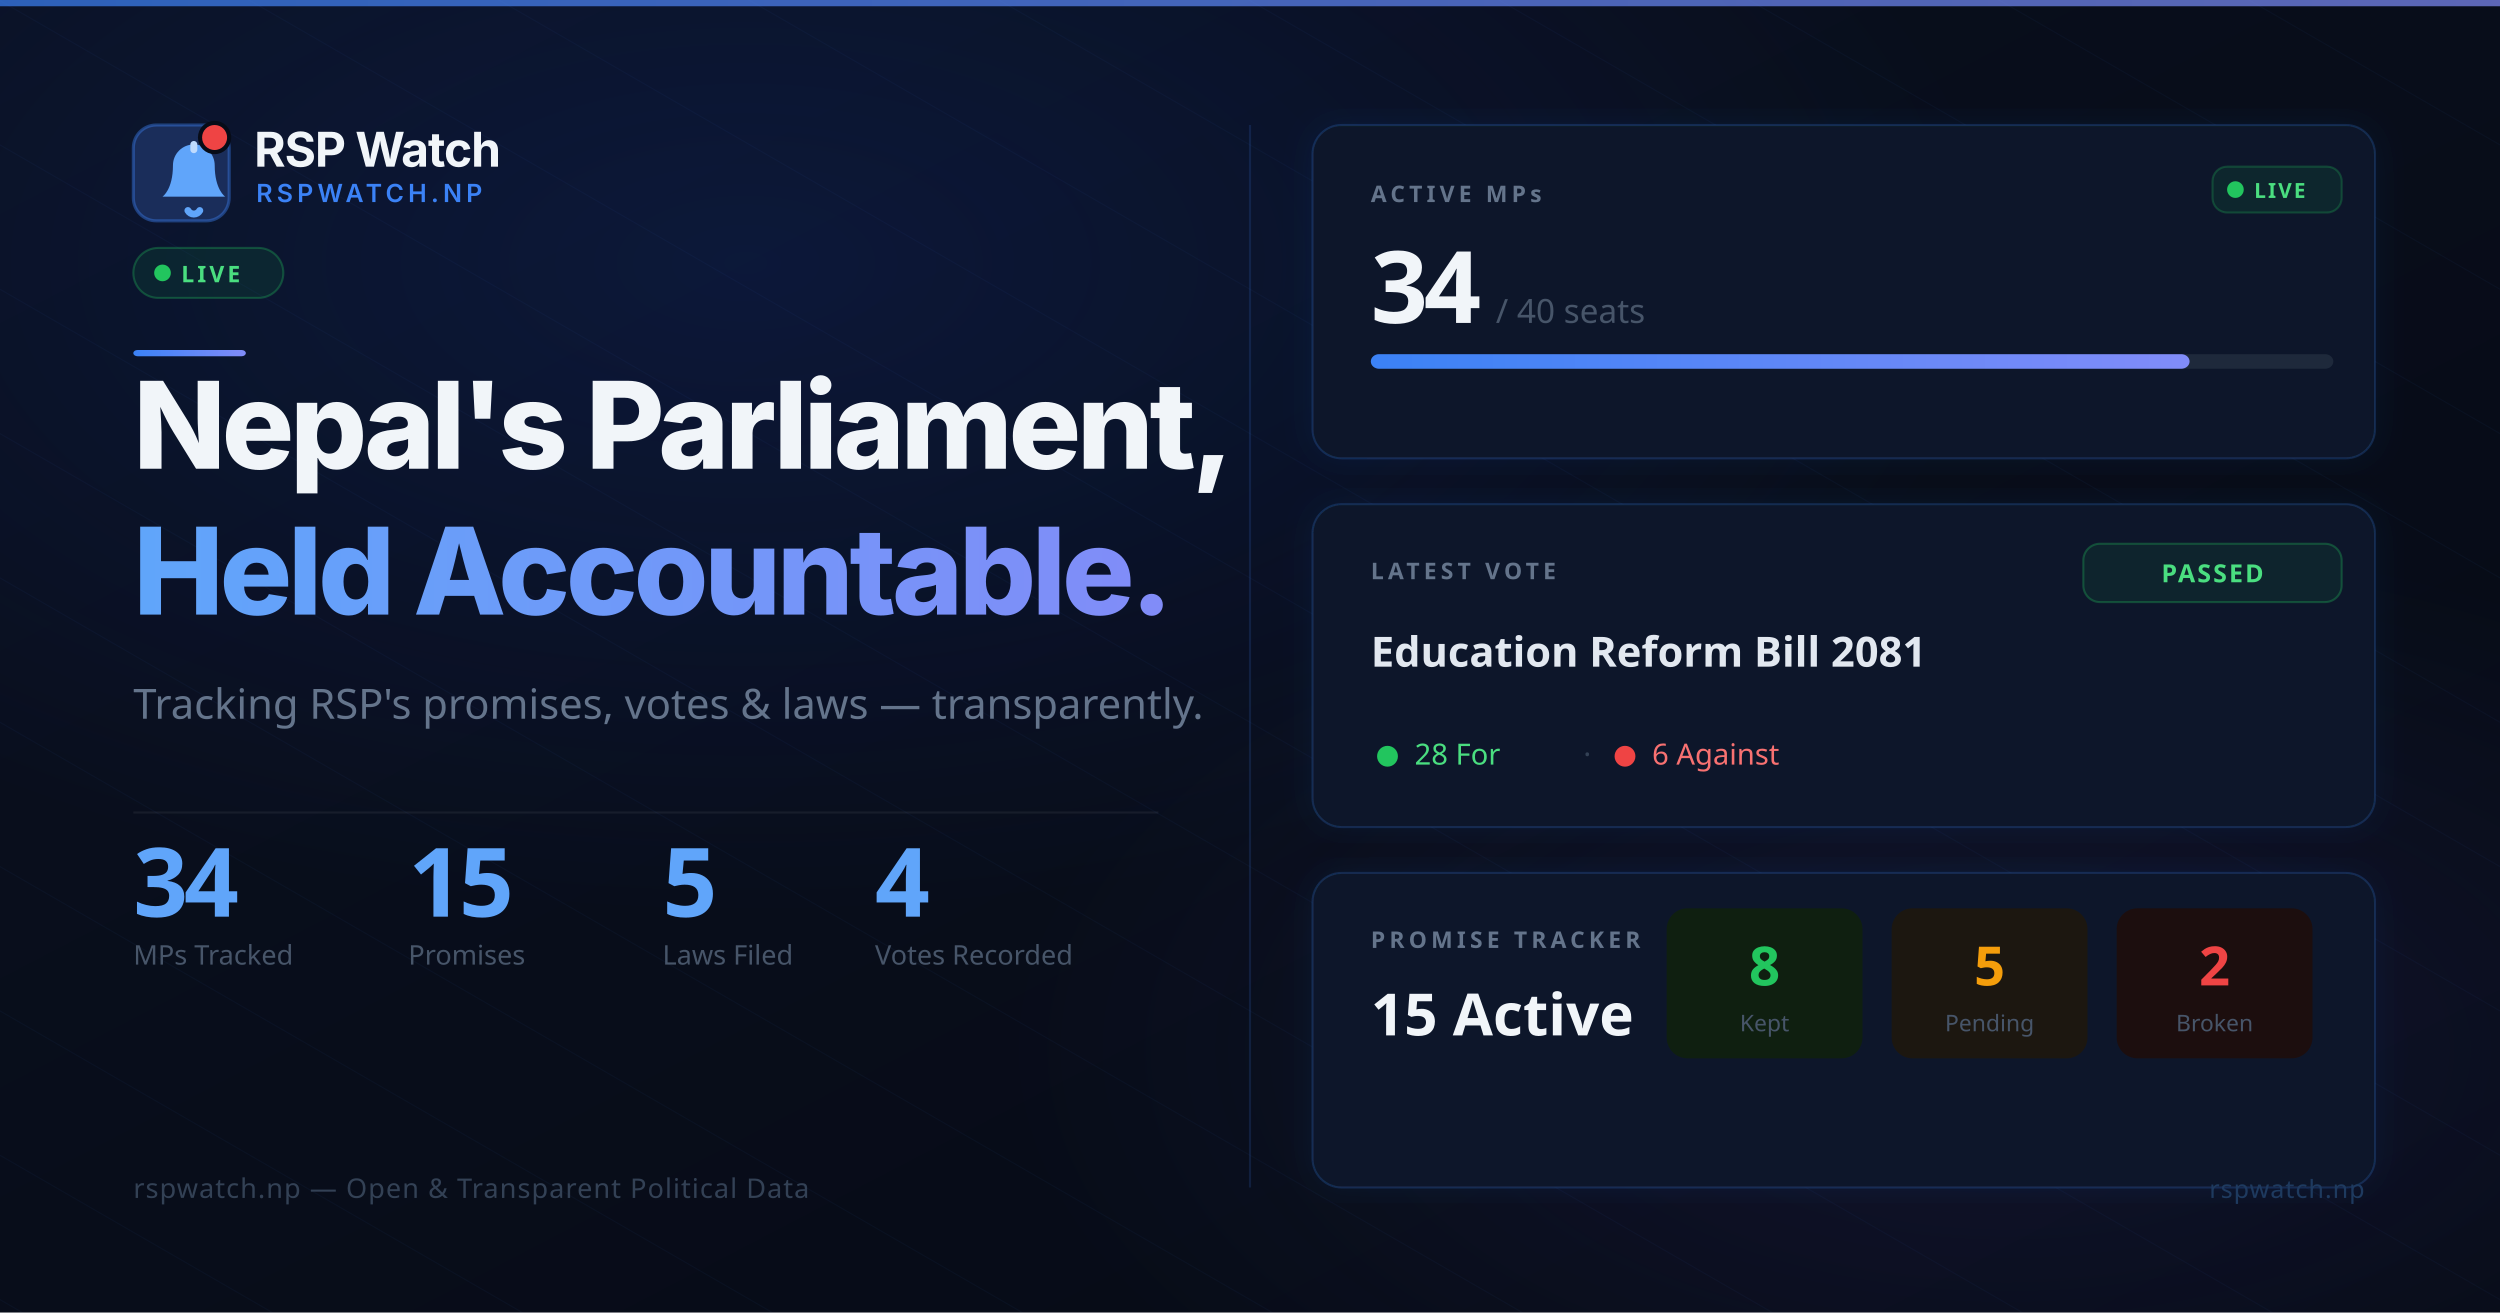
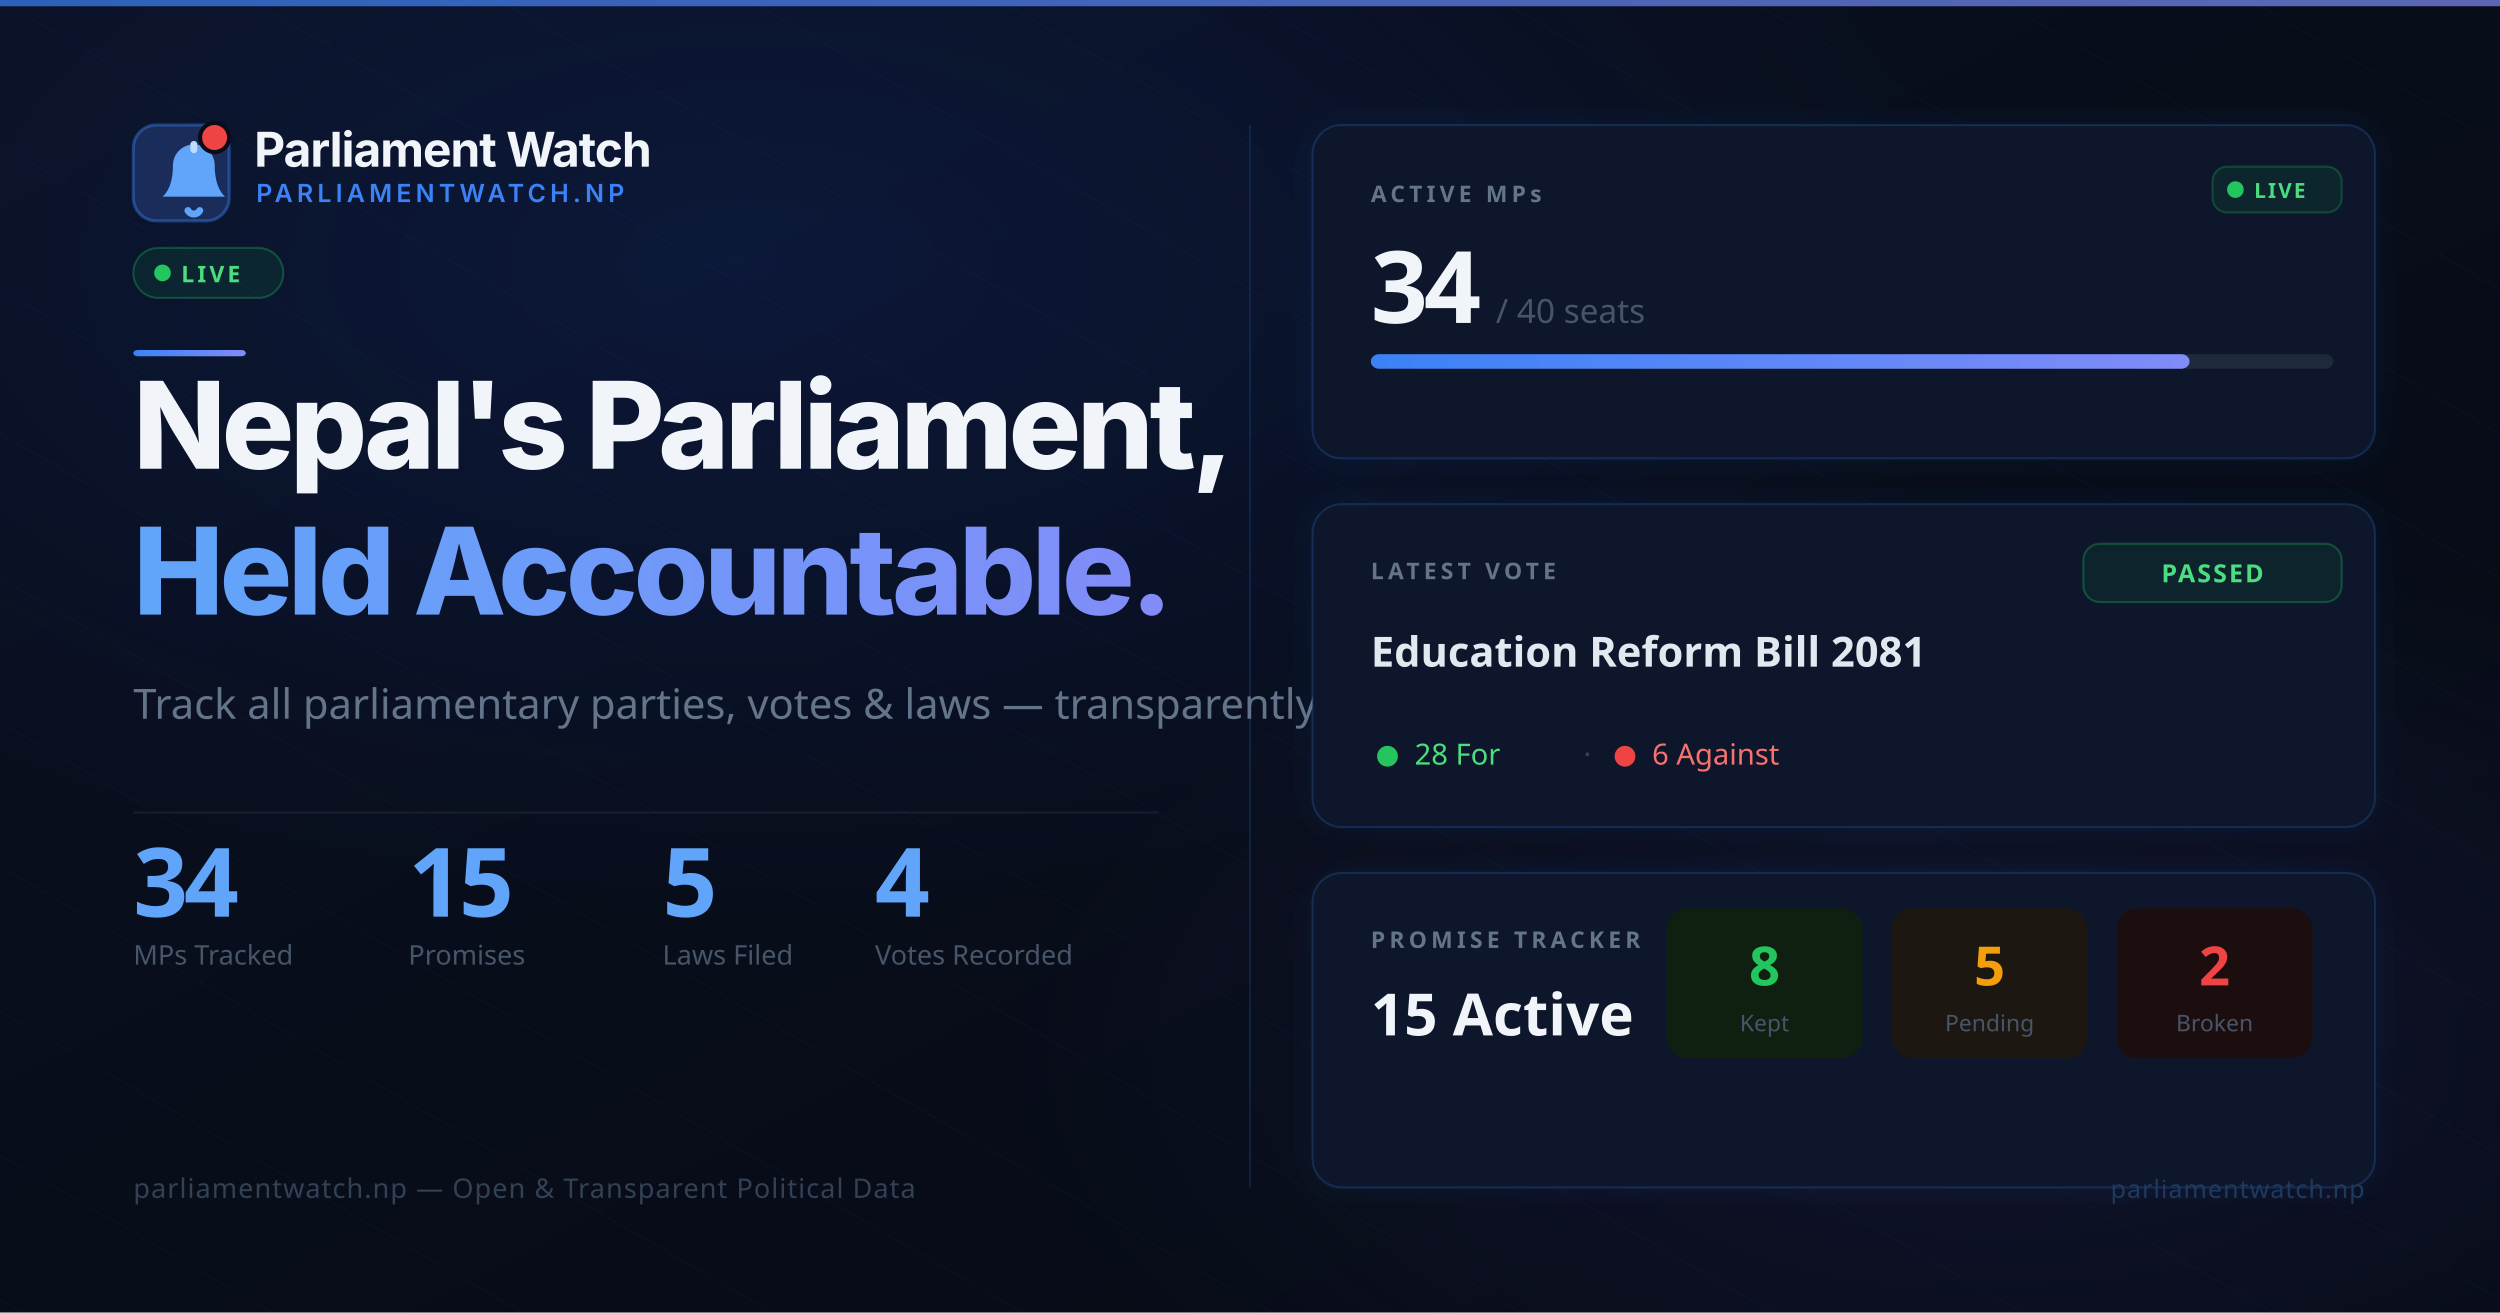
<svg xmlns="http://www.w3.org/2000/svg" viewBox="0 0 1200 630" fill="none">
  <defs>
    <linearGradient id="bg" x1="0%" y1="0%" x2="100%" y2="100%">
      <stop offset="0%" stop-color="#0a1020" />
      <stop offset="100%" stop-color="#060a14" />
    </linearGradient>
    <radialGradient id="glow1" cx="30%" cy="20%" r="50%">
      <stop offset="0%" stop-color="#1d4ed8" stop-opacity="0.15" />
      <stop offset="100%" stop-color="#1d4ed8" stop-opacity="0" />
    </radialGradient>
    <radialGradient id="glow2" cx="80%" cy="80%" r="40%">
      <stop offset="0%" stop-color="#6366f1" stop-opacity="0.10" />
      <stop offset="100%" stop-color="#6366f1" stop-opacity="0" />
    </radialGradient>
    <linearGradient id="bellGrad" x1="0%" y1="0%" x2="40%" y2="100%">
      <stop offset="0%" stop-color="#bfdbfe" />
      <stop offset="50%" stop-color="#60a5fa" />
      <stop offset="100%" stop-color="#2563eb" />
    </linearGradient>
    <linearGradient id="headlineGrad" x1="0%" y1="0%" x2="100%" y2="0%">
      <stop offset="0%" stop-color="#60a5fa" />
      <stop offset="100%" stop-color="#818cf8" />
    </linearGradient>
    <linearGradient id="progressGrad" x1="0%" y1="0%" x2="100%" y2="0%">
      <stop offset="0%" stop-color="#3b82f6" />
      <stop offset="100%" stop-color="#818cf8" />
    </linearGradient>
    <pattern id="stripes" x="0" y="0" width="60" height="60" patternUnits="userSpaceOnUse" patternTransform="rotate(120)">
      <line x1="0" y1="0" x2="0" y2="60" stroke="#3b82f6" stroke-width="1" opacity="0.04" />
    </pattern>
    <filter id="cardShadow" x="-5%" y="-5%" width="110%" height="110%">
      <feDropShadow dx="0" dy="0" stdDeviation="8" flood-color="#3b82f6" flood-opacity="0.08" />
    </filter>
  </defs>
  <rect width="1200" height="630" fill="url(#bg)" />
  <rect width="1200" height="630" fill="url(#glow1)" />
  <rect width="1200" height="630" fill="url(#glow2)" />
  <rect width="1200" height="630" fill="url(#stripes)" />
  <rect x="0" y="0" width="1200" height="3" fill="url(#progressGrad)" opacity="0.7" />
  <line x1="600" y1="60" x2="600" y2="570" stroke="#3b82f6" stroke-width="1" opacity="0.15" />
  <rect x="64" y="60" width="46" height="46" rx="11" fill="#1a2d5a" />
  <rect x="64" y="60" width="46" height="46" rx="11" fill="none" stroke="#3b82f6" stroke-width="1.5" opacity="0.4" />
  <g transform="translate(73, 66) scale(1.67)">
    <path d="M6 8a6 6 0 0 1 12 0c0 7 3 9 3 9H3s3-2 3-9" fill="#60a5fa" />
    <path d="M10.3 21a1.94 1.94 0 0 0 3.4 0" stroke="#60a5fa" stroke-width="2" stroke-linecap="round" />
    <line x1="12" y1="2" x2="12" y2="3.5" stroke="#bfdbfe" stroke-width="2" stroke-linecap="round" />
  </g>
  <circle cx="103" cy="66" r="7" fill="#ef4444" />
  <circle cx="103" cy="66" r="7" fill="none" stroke="#070c18" stroke-width="2" />
-   <text x="122" y="80" font-family="system-ui, -apple-system, sans-serif" font-size="23" font-weight="700" fill="#f1f5f9" letter-spacing="-0.5">RSP Watch</text>
-   <text x="123" y="97" font-family="system-ui, -apple-system, sans-serif" font-size="12" font-weight="600" fill="#3b82f6" letter-spacing="2">RSPWATCH.NP</text>
+   <text x="122" y="80" font-family="system-ui, -apple-system, sans-serif" font-size="23" font-weight="700" fill="#f1f5f9" letter-spacing="-0.5">Parliament Watch</text>
+   <text x="123" y="97" font-family="system-ui, -apple-system, sans-serif" font-size="12" font-weight="600" fill="#3b82f6" letter-spacing="2">PARLIAMENTWATCH.NP</text>
  <rect x="64" y="119" width="72" height="24" rx="12" fill="#16a34a" fill-opacity="0.12" stroke="#22c55e" stroke-width="1" stroke-opacity="0.3" />
  <circle cx="78" cy="131" r="4" fill="#22c55e" />
  <text x="87" y="135.5" font-family="system-ui, sans-serif" font-size="11" font-weight="700" fill="#4ade80" letter-spacing="1.5">LIVE</text>
  <rect x="64" y="168" width="54" height="3" rx="2" fill="url(#progressGrad)" />
  <text x="64" y="225" font-family="system-ui, -apple-system, sans-serif" font-size="58" font-weight="800" fill="#f1f5f9" letter-spacing="-2">Nepal's Parliament,</text>
  <text x="64" y="295" font-family="system-ui, -apple-system, sans-serif" font-size="58" font-weight="800" fill="url(#headlineGrad)" letter-spacing="-2">Held Accountable.</text>
-   <text x="64" y="345" font-family="system-ui, sans-serif" font-size="20" fill="#64748b">Tracking RSP's promises, votes &amp; laws — transparently.</text>
+   <text x="64" y="345" font-family="system-ui, sans-serif" font-size="20" fill="#64748b">Track all parliamentary parties, votes &amp; laws — transparently.</text>
  <line x1="64" y1="390" x2="556" y2="390" stroke="#ffffff" stroke-width="1" opacity="0.06" />
  <text x="64" y="440" font-family="system-ui, sans-serif" font-size="46" font-weight="800" fill="#60a5fa" letter-spacing="-2">34</text>
  <text x="64" y="463" font-family="system-ui, sans-serif" font-size="13" fill="#475569">MPs Tracked</text>
  <text x="196" y="440" font-family="system-ui, sans-serif" font-size="46" font-weight="800" fill="#60a5fa" letter-spacing="-2">15</text>
  <text x="196" y="463" font-family="system-ui, sans-serif" font-size="13" fill="#475569">Promises</text>
  <text x="318" y="440" font-family="system-ui, sans-serif" font-size="46" font-weight="800" fill="#60a5fa" letter-spacing="-2">5</text>
  <text x="318" y="463" font-family="system-ui, sans-serif" font-size="13" fill="#475569">Laws Filed</text>
  <text x="420" y="440" font-family="system-ui, sans-serif" font-size="46" font-weight="800" fill="#60a5fa" letter-spacing="-2">4</text>
  <text x="420" y="463" font-family="system-ui, sans-serif" font-size="13" fill="#475569">Votes Recorded</text>
-   <text x="64" y="575" font-family="system-ui, sans-serif" font-size="13" fill="#334155" letter-spacing="0.5">rspwatch.np — Open &amp; Transparent Political Data</text>
+   <text x="64" y="575" font-family="system-ui, sans-serif" font-size="13" fill="#334155" letter-spacing="0.5">parliamentwatch.np — Open &amp; Transparent Political Data</text>
  <rect x="630" y="60" width="510" height="160" rx="14" fill="#0d1829" stroke="#3b82f6" stroke-width="1" stroke-opacity="0.2" filter="url(#cardShadow)" />
  <text x="658" y="97" font-family="system-ui, sans-serif" font-size="11" font-weight="700" fill="#64748b" letter-spacing="2">ACTIVE MPs</text>
  <rect x="1062" y="80" width="62" height="22" rx="7" fill="#16a34a" fill-opacity="0.12" stroke="#22c55e" stroke-width="1" stroke-opacity="0.25" />
  <circle cx="1073" cy="91" r="4" fill="#22c55e" />
  <text x="1082" y="95" font-family="system-ui, sans-serif" font-size="10" font-weight="600" fill="#4ade80" letter-spacing="1">LIVE</text>
  <text x="658" y="155" font-family="system-ui, sans-serif" font-size="48" font-weight="800" fill="#f1f5f9" letter-spacing="-2">34</text>
  <text x="718" y="155" font-family="system-ui, sans-serif" font-size="16" fill="#475569"> / 40 seats</text>
  <rect x="658" y="170" width="462" height="7" rx="4" fill="#1e293b" />
  <rect x="658" y="170" width="393" height="7" rx="4" fill="url(#progressGrad)" />
  <rect x="630" y="242" width="510" height="155" rx="14" fill="#0d1829" stroke="#3b82f6" stroke-width="1" stroke-opacity="0.2" filter="url(#cardShadow)" />
  <text x="658" y="278" font-family="system-ui, sans-serif" font-size="11" font-weight="700" fill="#64748b" letter-spacing="2">LATEST VOTE</text>
  <rect x="1000" y="261" width="124" height="28" rx="8" fill="#16a34a" fill-opacity="0.1" stroke="#22c55e" stroke-width="1" stroke-opacity="0.3" />
  <text x="1062" y="279.5" font-family="system-ui, sans-serif" font-size="12" font-weight="700" fill="#4ade80" letter-spacing="1" text-anchor="middle">PASSED</text>
  <text x="658" y="320" font-family="system-ui, sans-serif" font-size="20" font-weight="600" fill="#e2e8f0">Education Reform Bill 2081</text>
  <circle cx="666" cy="363" r="5" fill="#22c55e" />
  <text x="679" y="367" font-family="system-ui, sans-serif" font-size="14" fill="#4ade80">28 For</text>
  <text x="760" y="367" font-family="system-ui, sans-serif" font-size="14" fill="#334155">·</text>
  <circle cx="780" cy="363" r="5" fill="#ef4444" />
  <text x="793" y="367" font-family="system-ui, sans-serif" font-size="14" fill="#f87171">6 Against</text>
  <rect x="630" y="419" width="510" height="151" rx="14" fill="#0d1829" stroke="#3b82f6" stroke-width="1" stroke-opacity="0.2" filter="url(#cardShadow)" />
  <text x="658" y="455" font-family="system-ui, sans-serif" font-size="11" font-weight="700" fill="#64748b" letter-spacing="2">PROMISE TRACKER</text>
  <text x="658" y="497" font-family="system-ui, sans-serif" font-size="28" font-weight="700" fill="#f1f5f9">15 Active</text>
  <rect x="800" y="436" width="94" height="72" rx="10" fill="#0f1f10" />
  <text x="847" y="473" font-family="system-ui, sans-serif" font-size="26" font-weight="800" fill="#22c55e" text-anchor="middle">8</text>
  <text x="847" y="495" font-family="system-ui, sans-serif" font-size="11" fill="#475569" text-anchor="middle">Kept</text>
  <rect x="908" y="436" width="94" height="72" rx="10" fill="#1c1710" />
  <text x="955" y="473" font-family="system-ui, sans-serif" font-size="26" font-weight="800" fill="#f59e0b" text-anchor="middle">5</text>
  <text x="955" y="495" font-family="system-ui, sans-serif" font-size="11" fill="#475569" text-anchor="middle">Pending</text>
  <rect x="1016" y="436" width="94" height="72" rx="10" fill="#1c0e0e" />
  <text x="1063" y="473" font-family="system-ui, sans-serif" font-size="26" font-weight="800" fill="#ef4444" text-anchor="middle">2</text>
  <text x="1063" y="495" font-family="system-ui, sans-serif" font-size="11" fill="#475569" text-anchor="middle">Broken</text>
-   <text x="1135" y="575" font-family="system-ui, sans-serif" font-size="12" fill="#1e3a5f" text-anchor="end" letter-spacing="0.5">rspwatch.np</text>
+   <text x="1135" y="575" font-family="system-ui, sans-serif" font-size="12" fill="#1e3a5f" text-anchor="end" letter-spacing="0.5">parliamentwatch.np</text>
</svg>
